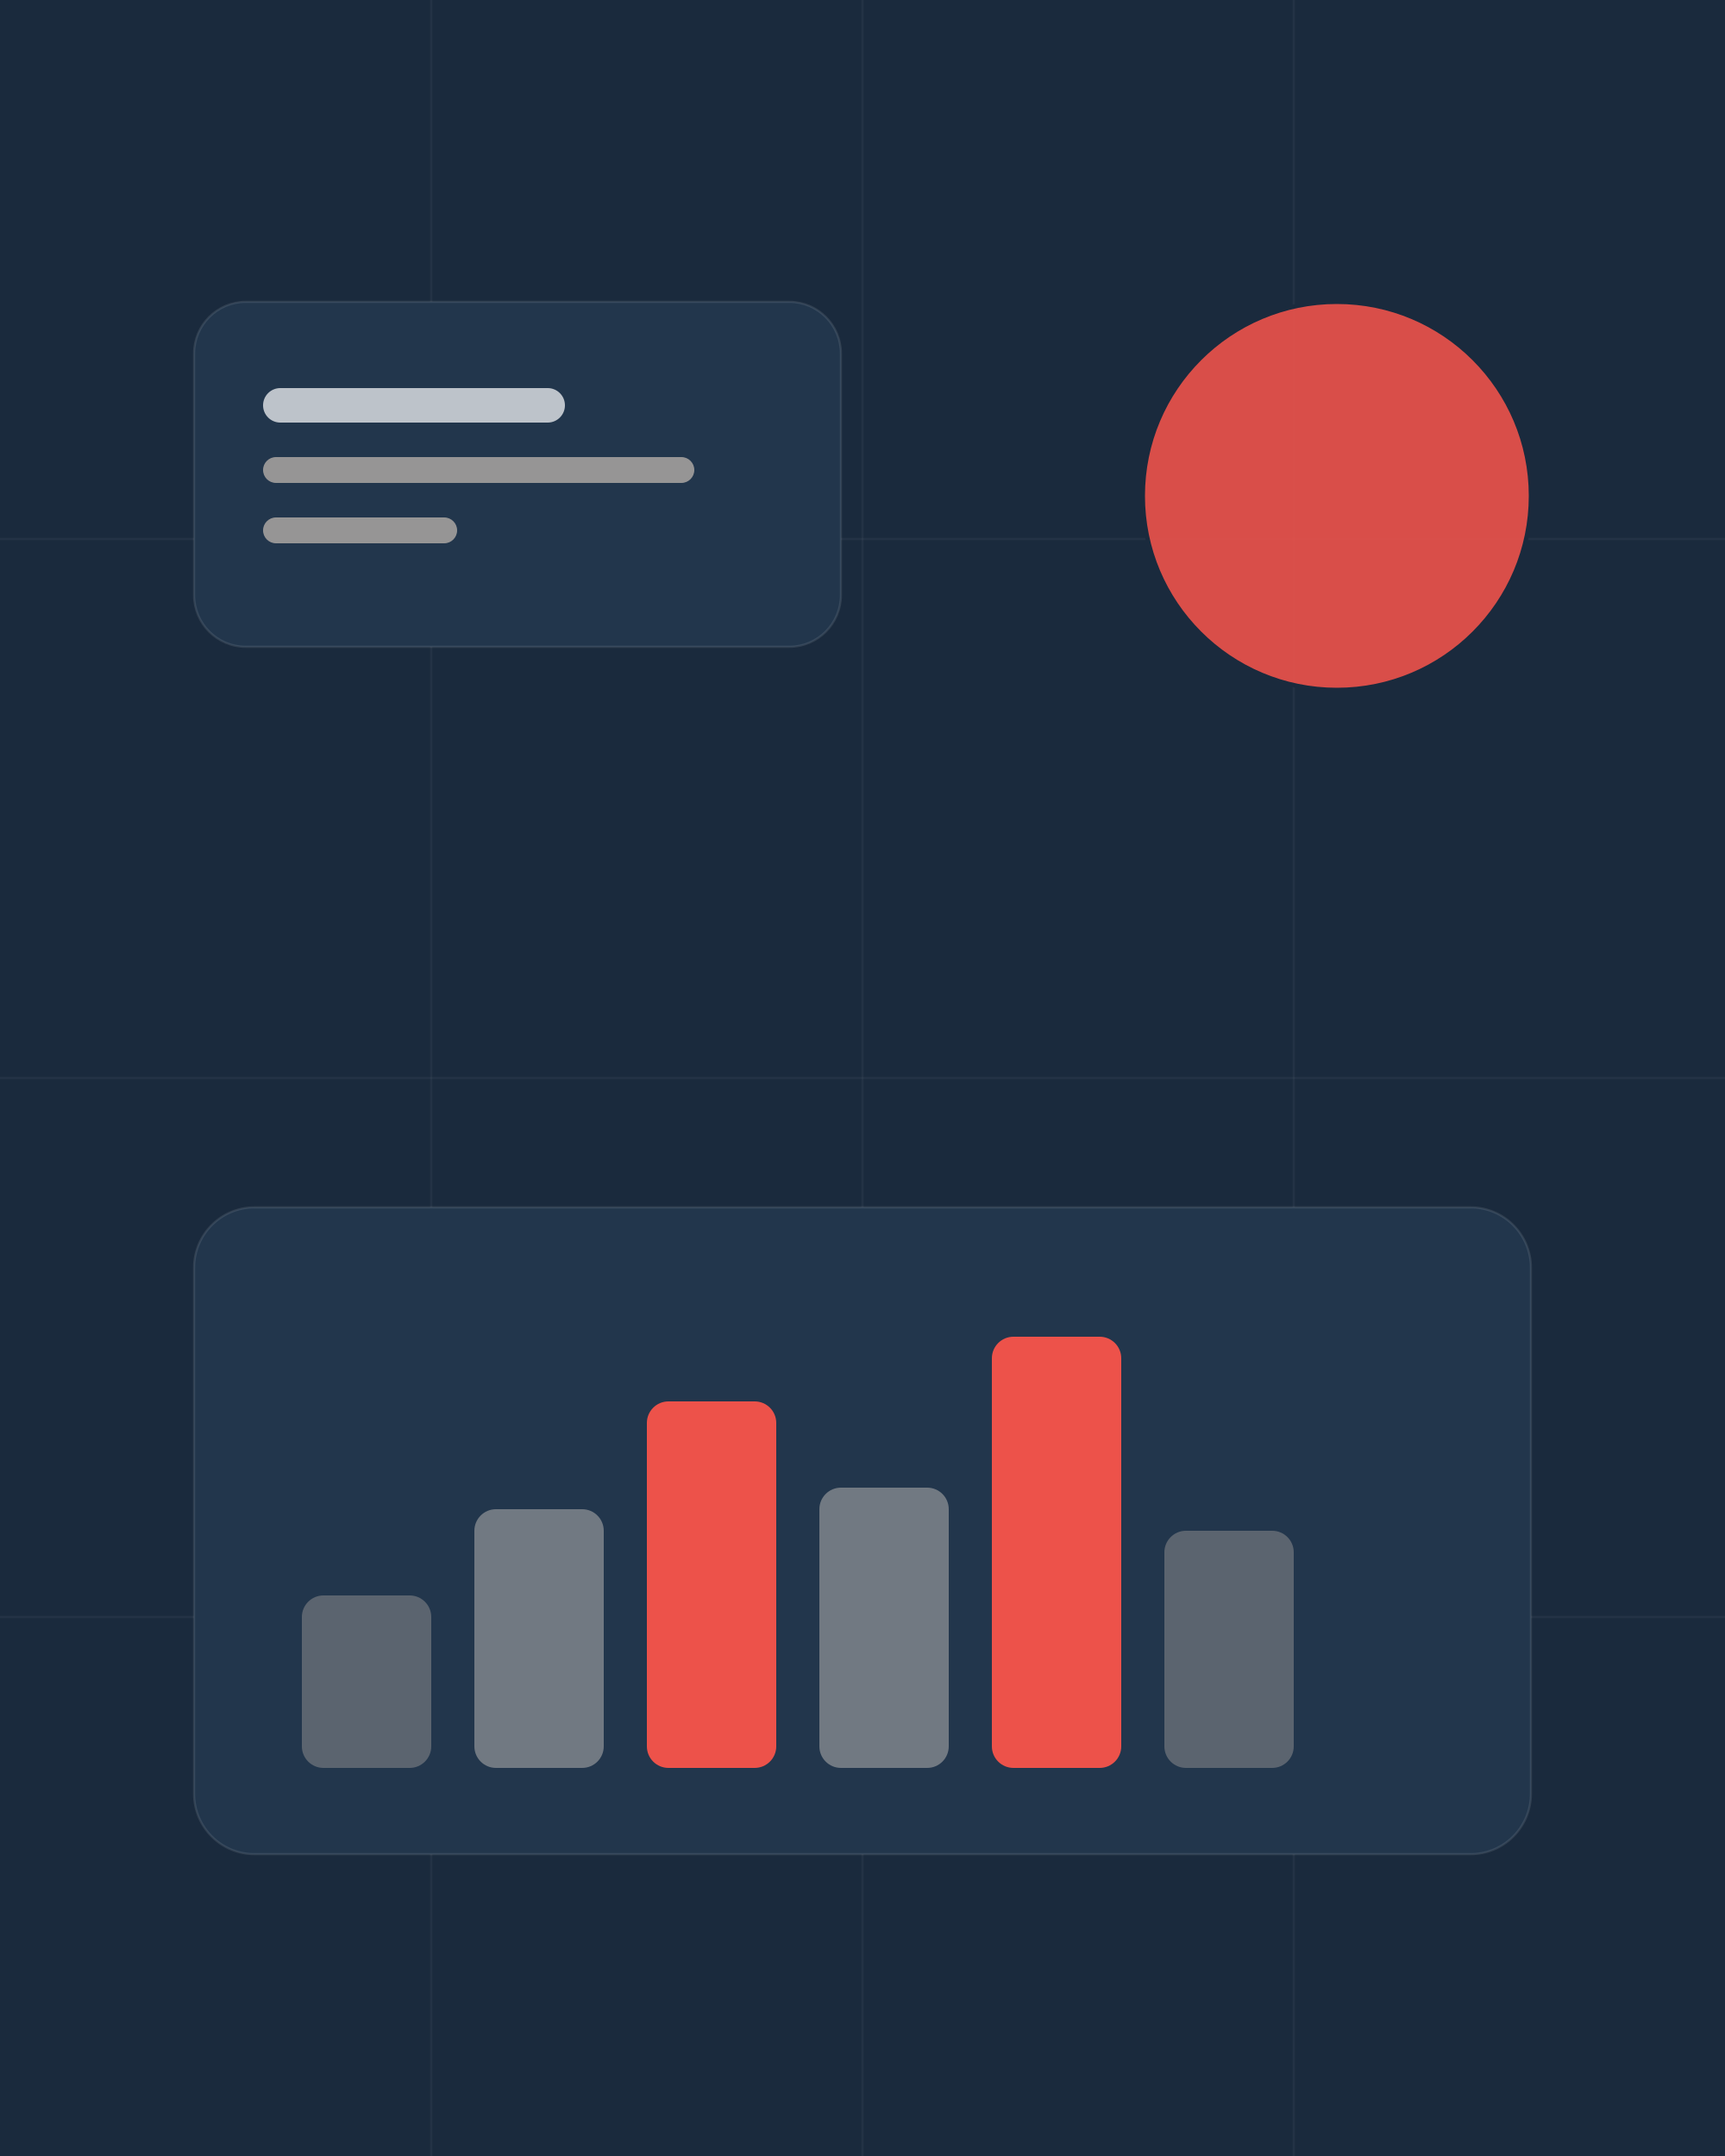
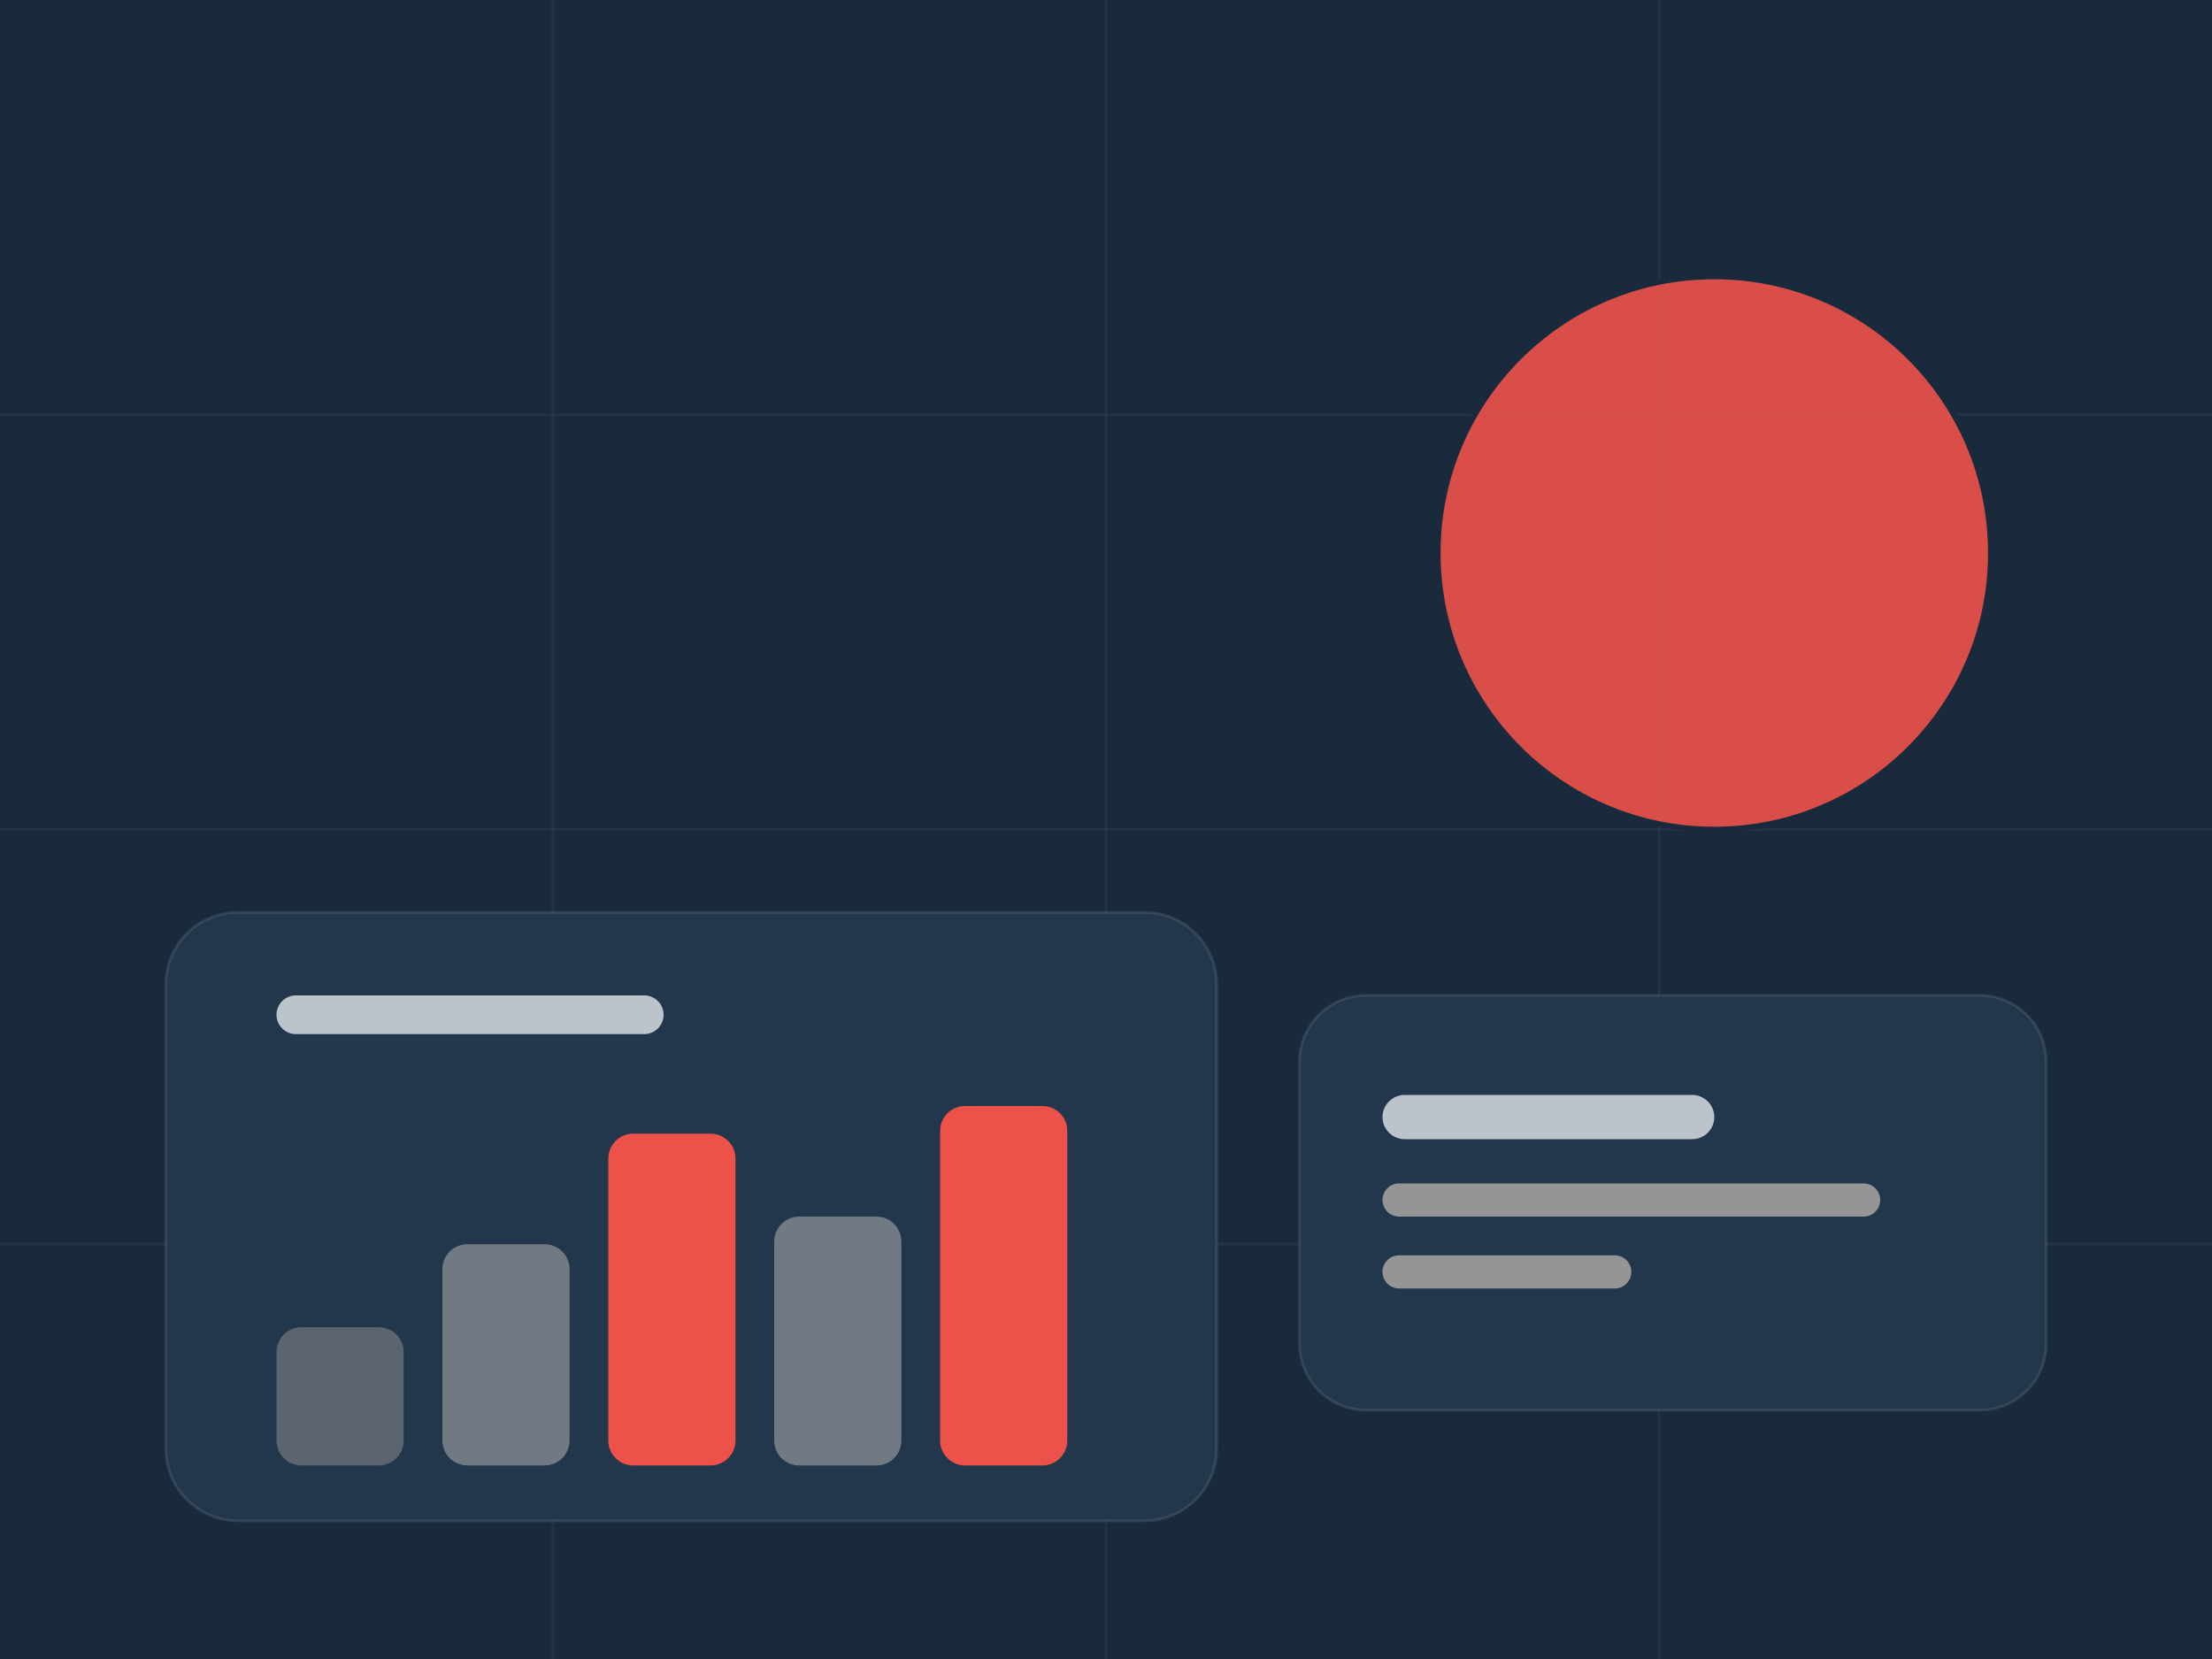
- <svg xmlns="http://www.w3.org/2000/svg" viewBox="0 0 800 1000" role="img" aria-label="Abstract geometric composition of overlapping navy panels and coral bar chart shapes representing the Vantage OS dashboard project">
-   <rect width="800" height="1000" fill="#14212F" />
-   <rect x="0" y="0" width="800" height="1000" fill="#1A2A3D" />
+ <svg xmlns="http://www.w3.org/2000/svg" viewBox="0 0 800 600" role="img" aria-label="Abstract geometric composition of overlapping navy panels and a coral bar chart representing the Vantage OS dashboard project">
+   <rect width="800" height="600" fill="#1A2A3D" />
  <g opacity="0.5" stroke="#FFFFFF" stroke-opacity="0.08">
-     <line x1="0" y1="250" x2="800" y2="250" />
-     <line x1="0" y1="500" x2="800" y2="500" />
-     <line x1="0" y1="750" x2="800" y2="750" />
-     <line x1="200" y1="0" x2="200" y2="1000" />
-     <line x1="400" y1="0" x2="400" y2="1000" />
-     <line x1="600" y1="0" x2="600" y2="1000" />
+     <line x1="0" y1="150" x2="800" y2="150" />
+     <line x1="0" y1="300" x2="800" y2="300" />
+     <line x1="0" y1="450" x2="800" y2="450" />
+     <line x1="200" y1="0" x2="200" y2="600" />
+     <line x1="400" y1="0" x2="400" y2="600" />
+     <line x1="600" y1="0" x2="600" y2="600" />
  </g>
-   <rect x="90" y="560" width="620" height="300" rx="28" fill="#22364C" stroke="#FFFFFF" stroke-opacity="0.1" />
+   <rect x="60" y="330" width="380" height="220" rx="26" fill="#22364C" stroke="#FFFFFF" stroke-opacity="0.1" />
  <g>
-     <rect x="140" y="740" width="60" height="80" rx="10" fill="#5B646F" />
-     <rect x="220" y="700" width="60" height="120" rx="10" fill="#717982" />
-     <rect x="300" y="650" width="60" height="170" rx="10" fill="#ED524A" />
-     <rect x="380" y="690" width="60" height="130" rx="10" fill="#717982" />
-     <rect x="460" y="620" width="60" height="200" rx="10" fill="#ED524A" />
-     <rect x="540" y="710" width="60" height="110" rx="10" fill="#5B646F" />
+     <rect x="100" y="480" width="46" height="50" rx="9" fill="#5B646F" />
+     <rect x="160" y="450" width="46" height="80" rx="9" fill="#717982" />
+     <rect x="220" y="410" width="46" height="120" rx="9" fill="#ED524A" />
+     <rect x="280" y="440" width="46" height="90" rx="9" fill="#717982" />
+     <rect x="340" y="400" width="46" height="130" rx="9" fill="#ED524A" />
  </g>
-   <circle cx="620" cy="230" r="90" fill="#ED524A" opacity="0.9" />
-   <circle cx="620" cy="230" r="90" fill="none" stroke="#1A2A3D" stroke-width="2" />
-   <rect x="90" y="140" width="300" height="160" rx="24" fill="#22364C" stroke="#FFFFFF" stroke-opacity="0.1" />
-   <rect x="122" y="180" width="140" height="16" rx="8" fill="#FFFFFF" opacity="0.7" />
-   <rect x="122" y="212" width="200" height="12" rx="6" fill="#969595" />
-   <rect x="122" y="240" width="90" height="12" rx="6" fill="#969595" />
+   <rect x="100" y="360" width="140" height="14" rx="7" fill="#FFFFFF" opacity="0.7" />
+   <circle cx="620" cy="200" r="100" fill="#ED524A" opacity="0.9" />
+   <circle cx="620" cy="200" r="100" fill="none" stroke="#1A2A3D" stroke-width="2" />
+   <rect x="470" y="360" width="270" height="150" rx="24" fill="#22364C" stroke="#FFFFFF" stroke-opacity="0.1" />
+   <rect x="500" y="396" width="120" height="16" rx="8" fill="#FFFFFF" opacity="0.7" />
+   <rect x="500" y="428" width="180" height="12" rx="6" fill="#969595" />
+   <rect x="500" y="454" width="90" height="12" rx="6" fill="#969595" />
</svg>
